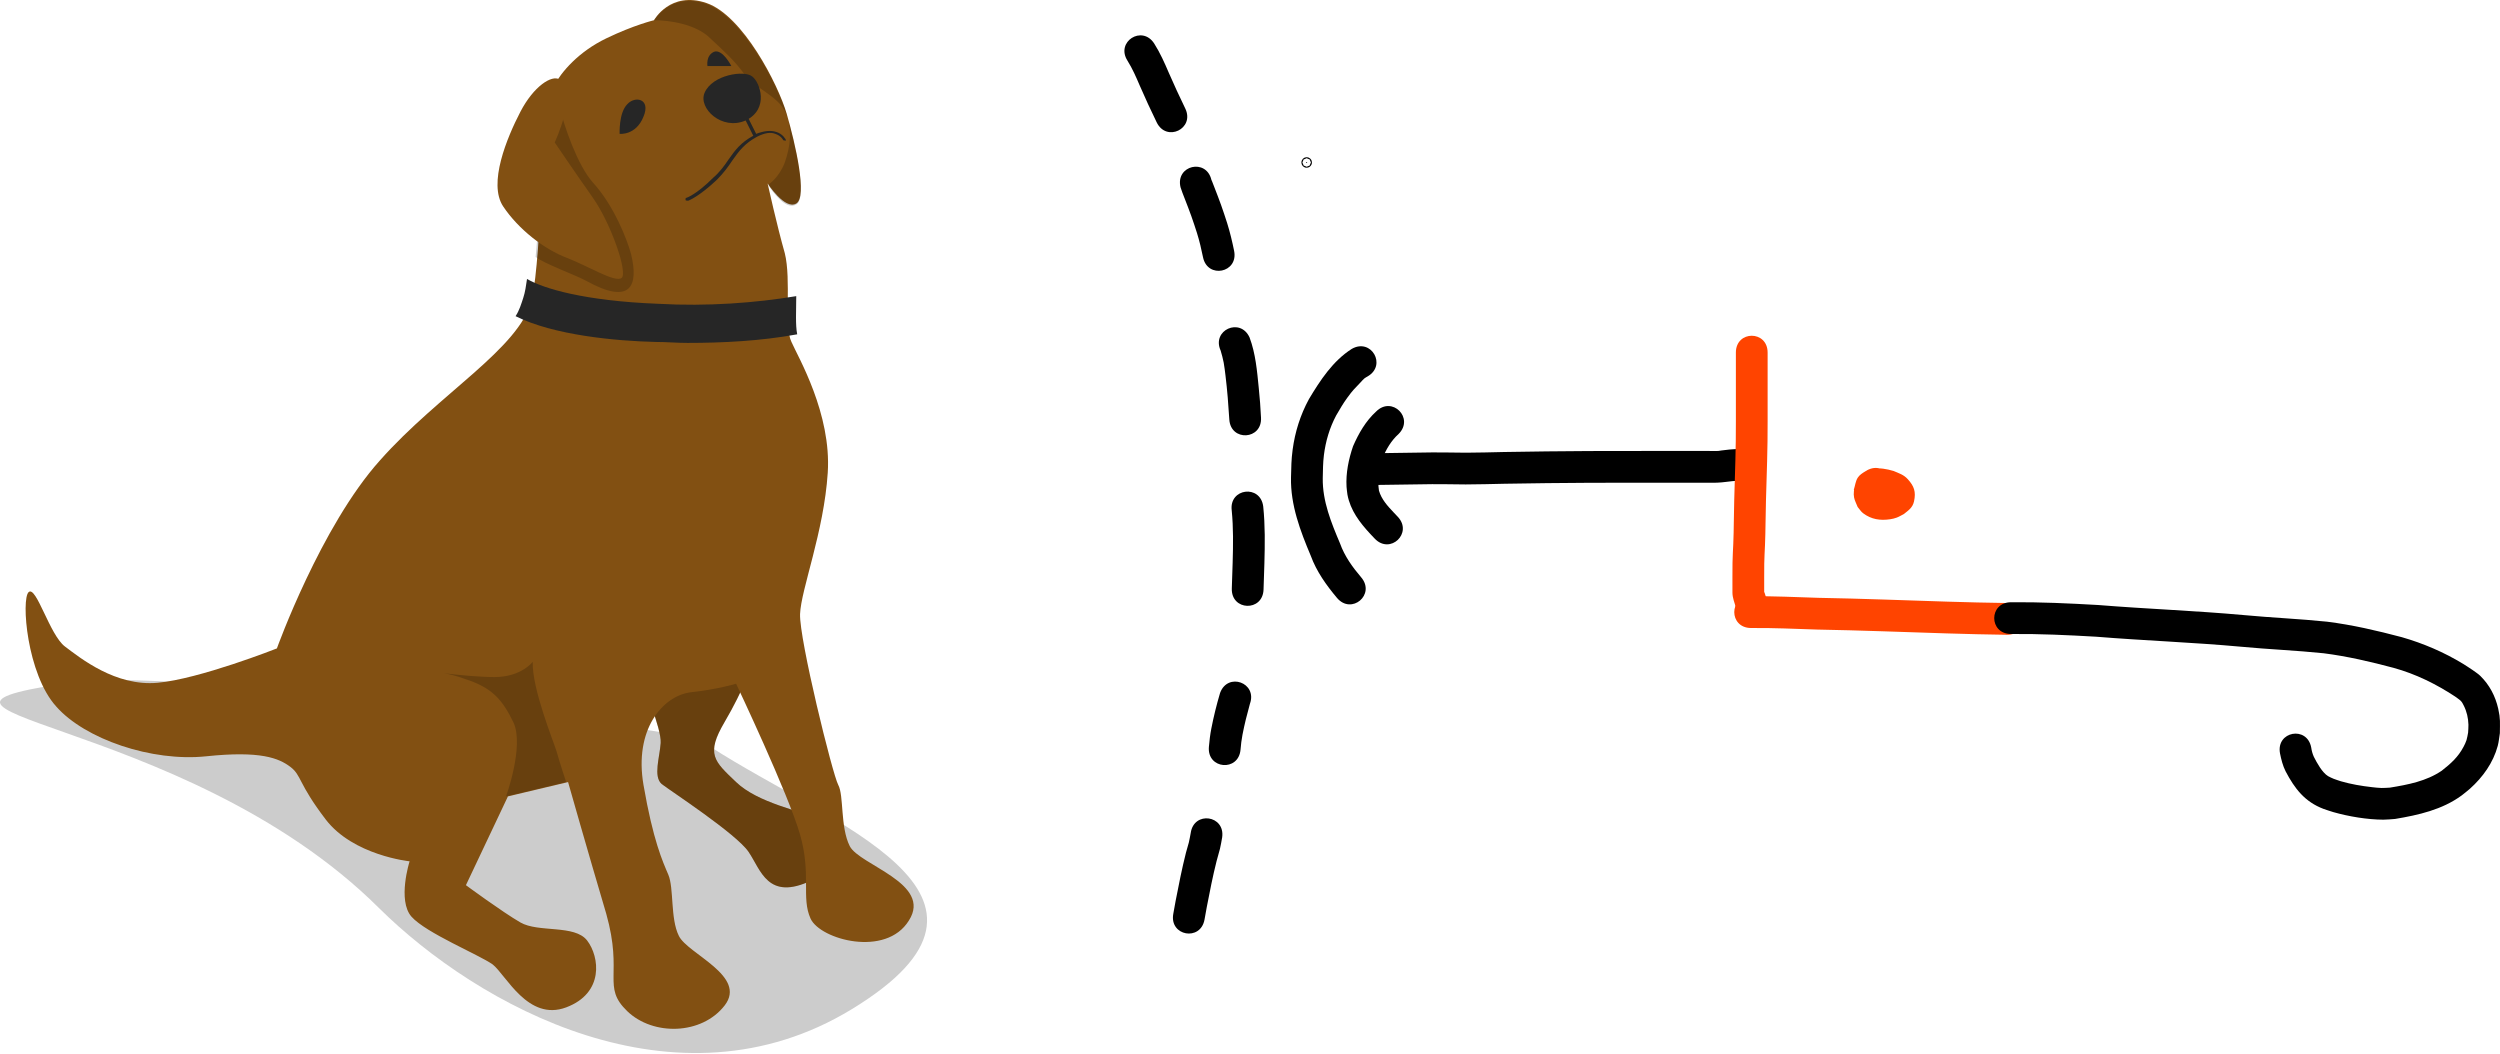
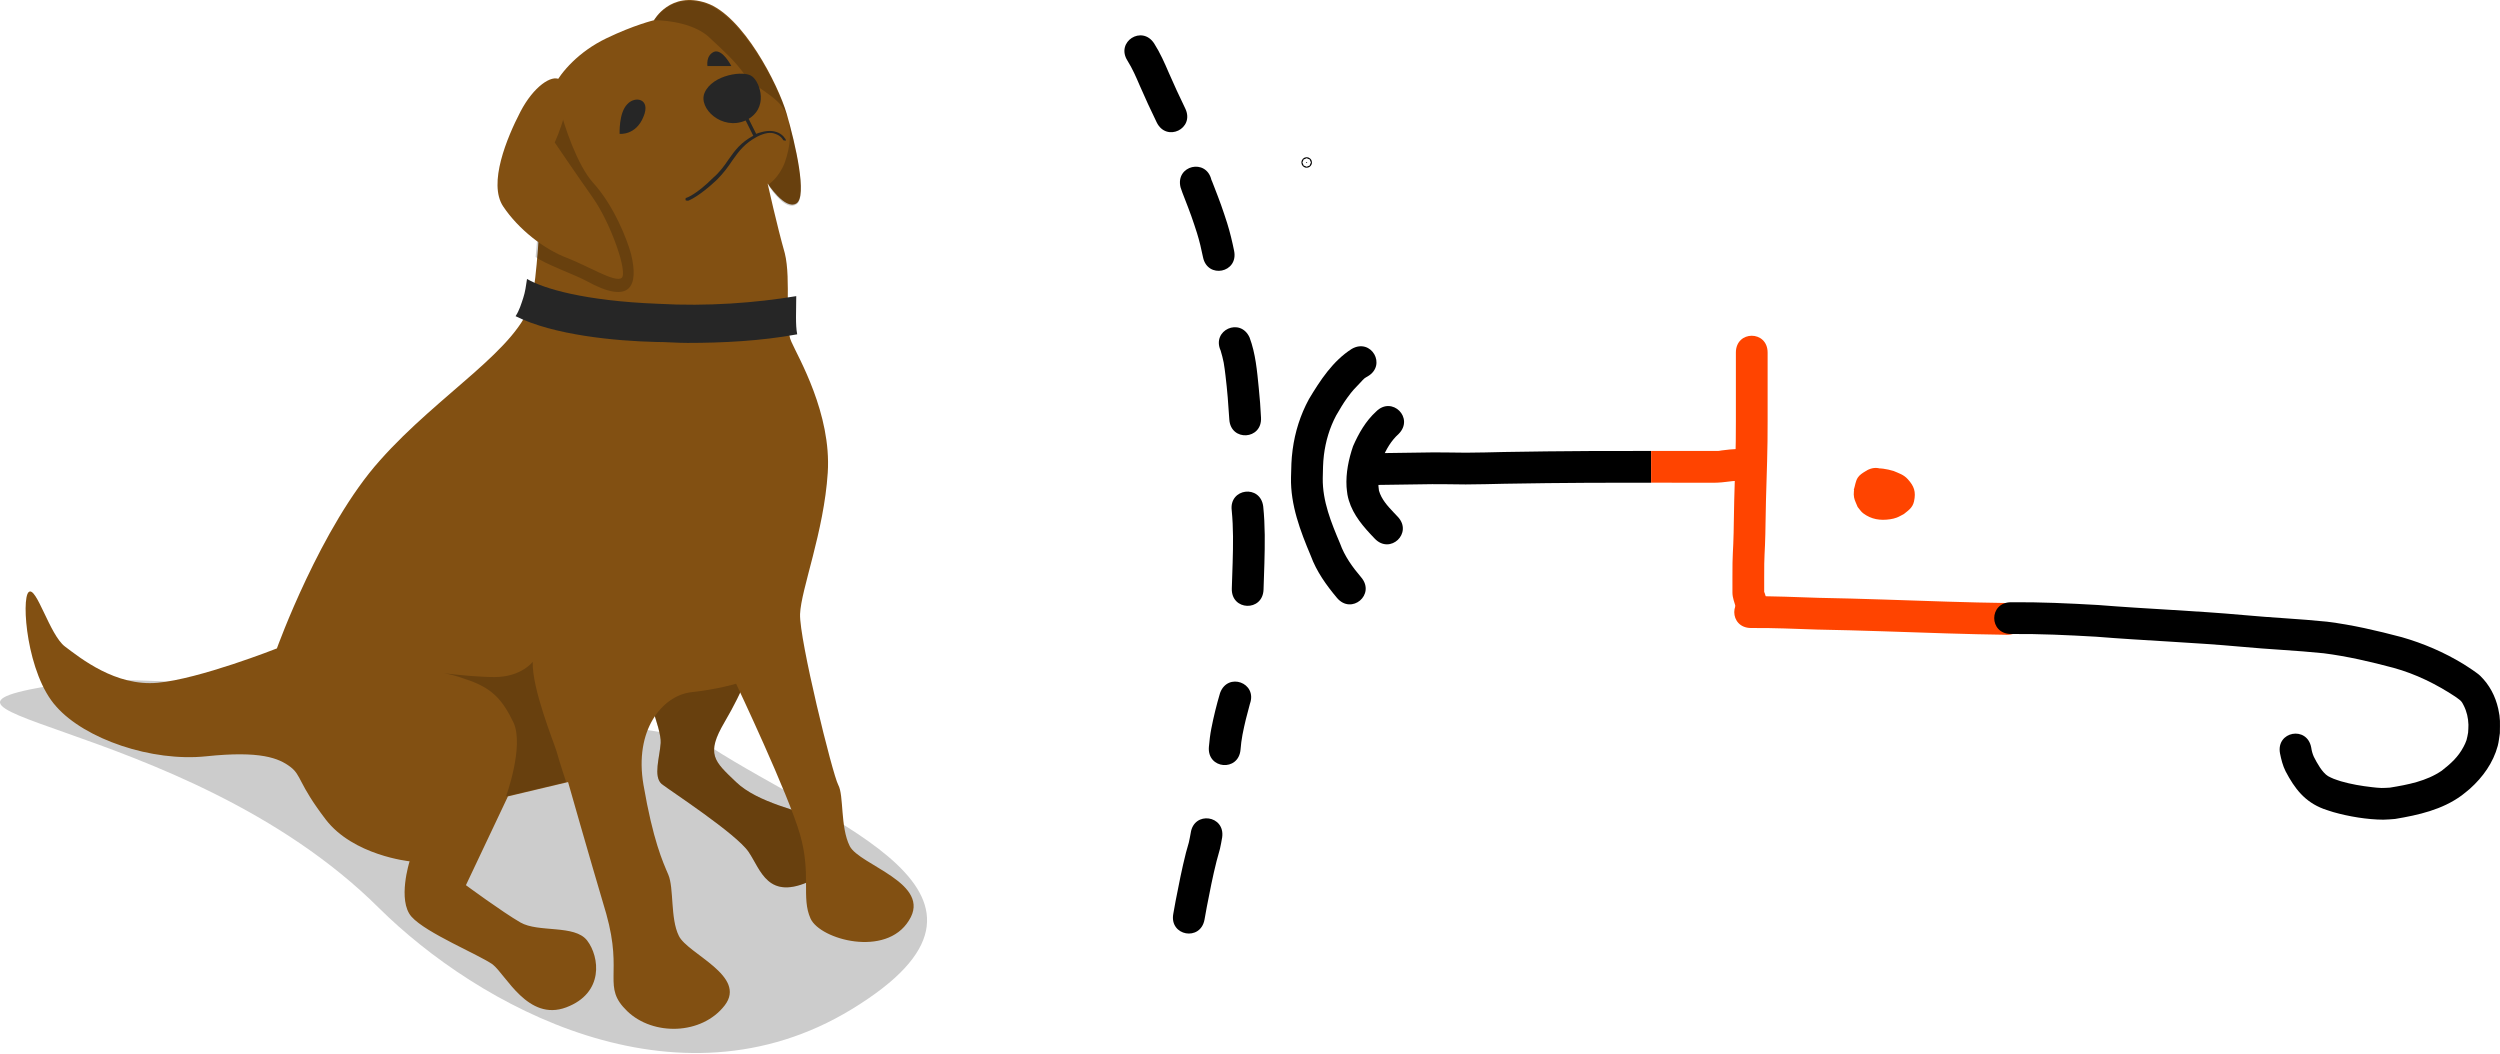
<svg xmlns="http://www.w3.org/2000/svg" version="1.1" id="Layer_1" x="0px" y="0px" viewBox="0 0 261.863 110.3" xml:space="preserve" width="261.863" height="110.3">
  <defs id="defs35" />
  <g id="g30" transform="translate(-28.79696,-38.78153)">
    <path d="m 103.2,117 c 12.7,8.2 34.5,15.5 14.8,27.5 -18.4,11.2 -39.2,-0.4 -49.5,-10.6 -20.7,-20.6 -56.1,-20.3 -31.1,-23.8 1.9,-0.3 15.8,0 29.6,2 14.3,2 32.4,2.4 36.2,4.9 z" id="path2" style="opacity:0.2" />
    <path d="m 96.1,110.4 c 0,0 2,4.7 1.9,6.2 -0.1,1.5 -0.8,3.5 0.1,4.3 0.9,0.7 7.8,5.2 9.1,7.1 1.3,1.9 2,5.2 6.6,3 4.6,-2.2 3.1,-5.5 0.9,-6.4 -2.1,-0.9 -6.5,-1.7 -8.8,-3.9 -2.3,-2.2 -3.2,-2.9 -1.2,-6.3 2,-3.4 2.9,-6.1 2.9,-6.1 z" id="path4" style="fill:#825012" />
    <path d="m 96.1,110.4 c 0,0 2,4.7 1.9,6.2 -0.1,1.5 -0.8,3.5 0.1,4.3 0.9,0.7 7.8,5.2 9.1,7.1 1.3,1.9 2,5.2 6.6,3 4.6,-2.2 3.1,-5.5 0.9,-6.4 -2.1,-0.9 -6.5,-1.7 -8.8,-3.9 -2.3,-2.2 -3.2,-2.9 -1.2,-6.3 2,-3.4 2.9,-6.1 2.9,-6.1 z" id="path6" style="opacity:0.2" />
    <path d="m 86.8,47.8 c 0.8,-1.5 2.6,-3.6 5.5,-5 2.9,-1.4 5,-1.9 5,-1.9 0,0 1.7,-3.1 5.5,-1.8 3.8,1.3 7.5,8.5 8.4,11.6 0.9,3.1 2.2,8.7 1,9.4 -1.2,0.7 -3,-2.1 -3,-2.1 0,0 1,4.5 1.8,7.3 0.7,2.8 -0.1,7.7 0.7,9.3 0.7,1.6 4.2,7.5 3.8,13.7 -0.4,6.2 -2.8,12.2 -2.9,14.8 -0.1,2.6 3.4,16.8 4,17.9 0.6,1.1 0.2,4.4 1.2,6.4 1,2 8.7,3.9 6.2,7.8 -2.4,3.9 -9.3,2 -10.3,-0.2 -1,-2.2 0.1,-4.6 -1.1,-8.8 -1.2,-4.2 -6.7,-15.8 -6.7,-15.8 0,0 -2,0.6 -4.8,0.9 -2.9,0.4 -5.9,3.9 -4.9,9.7 1,5.8 2,8 2.6,9.4 0.6,1.4 0.2,4.6 1.1,6.4 0.9,1.9 7.2,4.2 4.8,7.3 -2.4,3.1 -7.5,3.2 -10.2,0.6 -2.7,-2.6 -0.4,-3.8 -2.2,-10.2 -1.9,-6.4 -4,-13.8 -4,-13.8 l -6.3,1.5 -4.4,9.3 c 0,0 3.8,2.8 5.7,3.9 1.9,1.1 5.7,0.2 7,1.9 1.3,1.7 1.8,5.5 -2.2,7 -4,1.5 -6.3,-3.4 -7.7,-4.5 -1.4,-1 -7,-3.3 -8.5,-5 -1.5,-1.7 -0.2,-5.8 -0.2,-5.8 0,0 -5.9,-0.6 -8.8,-4.4 -2.9,-3.8 -2.5,-4.6 -3.7,-5.5 -1.2,-0.9 -3.1,-1.7 -8.8,-1.1 -5.7,0.6 -12.7,-1.8 -15.7,-5.2 -3.1,-3.4 -3.7,-11.3 -2.9,-12 0.8,-0.7 2.2,4.5 3.8,5.7 1.6,1.2 5.3,4.2 9.7,3.8 4.4,-0.4 12.5,-3.6 12.5,-3.6 0,0 4.6,-12.8 10.8,-19.7 6.2,-7 14.6,-11.7 15.9,-16.8 1.1,-5.1 1,-19.9 2.3,-22.4 z" id="path8" style="fill:#825012" />
    <g id="g12">
      <path d="m 84.6,108.1 c 0,0 -1.2,1.6 -4,1.6 -1.5,0 -3.7,-0.2 -5.3,-0.4 0.6,0.1 1.4,0.3 2.2,0.6 2.8,0.9 3.9,2.1 5.1,4.6 1.1,2.5 -0.8,7.7 -0.8,7.7 l 6.3,-1.5 c 0,0 -0.7,-2.1 -1,-3.2 -0.3,-1 -2.6,-6.6 -2.5,-9.4 z" id="path10" style="opacity:0.2" />
    </g>
    <path d="m 94.9,65.4 c -0.4,-1.5 -1.8,-5.1 -4,-7.5 -1.6,-1.8 -3,-5.8 -3.6,-8.3 l -1.1,0.3 c -0.6,3.7 -0.8,10.7 -1.3,15.8 0.9,0.7 4.2,1.9 5.3,2.5 4.7,2.6 5.5,0.5 4.7,-2.8 z" id="path14" style="opacity:0.2" />
    <path d="m 93.7,52.8 c 0,0 -0.1,-2.2 0.8,-3.1 0.8,-0.9 2.5,-0.6 1.7,1.3 -0.8,2 -2.5,1.8 -2.5,1.8 z" id="path16" style="fill:#262626" />
    <path d="m 102.9,45.7 c 0,0 -0.2,-1.1 0.7,-1.5 0.9,-0.3 1.8,1.5 1.8,1.5 z" id="path18" style="fill:#262626" />
    <path d="m 111.1,53.4 c 0,0 -0.3,-0.6 -1,-0.8 -0.6,-0.2 -1.3,-0.1 -2.1,0.2 l -0.9,-1.8 -0.3,0.2 0.9,1.8 c -1.3,0.7 -1.9,1.5 -2.6,2.5 -0.4,0.6 -0.9,1.3 -1.6,1.9 -1.8,1.8 -2.8,2.1 -2.8,2.1 -0.1,0 -0.1,0.1 -0.1,0.2 0,0.1 0.1,0.1 0.2,0.1 0,0 0,0 0.1,0 0,0 1.1,-0.4 3,-2.2 0.7,-0.7 1.2,-1.4 1.6,-2 0.7,-1 1.3,-1.8 2.6,-2.5 0.8,-0.4 1.4,-0.5 1.9,-0.3 0.6,0.2 0.8,0.6 0.8,0.6 0,0.1 0.2,0.1 0.2,0.1 0.1,0.1 0.1,0 0.1,-0.1 z" id="path20" style="fill:#262626" />
    <path d="m 87.4,47.1 c -0.8,-0.5 -2.7,0.7 -4.1,3.4 -1.4,2.7 -3.4,7.5 -1.8,9.9 1.6,2.4 4.3,4.5 6.7,5.4 2.3,0.9 5,2.6 5.7,2.1 0.7,-0.5 -1.1,-5.7 -3,-8.4 -1.9,-2.7 -4,-5.8 -4,-5.8 0,0 2.5,-5.3 0.5,-6.6 z" id="path22" style="fill:#825012" />
    <path d="m 111.1,50.6 c 0.7,1.7 0.5,3.5 -0.1,5.2 -0.6,1.6 -1.7,2.3 -1.7,2.3 v 0.1 c 0.3,0.5 1.8,2.7 2.9,2 1.2,-0.7 -0.1,-6.3 -1,-9.4 -0.9,-3.1 -4.6,-10.2 -8.4,-11.6 -3.5,-1.2 -5.2,1.3 -5.5,1.7 1.6,0 4.4,0.4 5.9,1.9 1.6,1.5 2.6,2.4 3.6,3.8 1,1.4 3.5,2.2 4.3,4 z" id="path24" style="opacity:0.2" />
    <path d="m 102.6,48.5 c -0.7,1.6 1.8,4 4.3,2.9 2.5,-1.2 1.5,-4 0.7,-4.6 -0.8,-0.7 -4.2,-0.2 -5,1.7 z" id="path26" style="fill:#262626" />
    <path d="M 112.2,69.8 C 108,70.5 102.9,70.9 97.7,70.6 90,70.3 85.7,69 84,68 c -0.1,0.7 -0.2,1.4 -0.4,2 -0.2,0.6 -0.4,1.3 -0.8,1.9 4,2 10.5,2.6 14.7,2.7 1.1,0 2.2,0.1 3.3,0.1 3.7,0 7.7,-0.2 11.5,-0.9 -0.2,-1 -0.1,-2.5 -0.1,-4 z" id="path28" style="fill:#262626" />
  </g>
  <circle id="path11" style="fill:#000000;stroke:#000000;fill-opacity:1" cx="136.867" cy="17.019" r="0.053" />
  <path style="fill:#000000;fill-opacity:1;fill-rule:nonzero;stroke:none" id="path23" d="m 118.102,6.363 c 0.514,0.821 0.9,1.711 1.28,2.599 0.56,1.297 1.159,2.578 1.774,3.85 1.024,2.117 4.018,0.668 2.994,-1.449 v 0 c -0.593,-1.226 -1.17,-2.461 -1.711,-3.711 -0.454,-1.059 -0.922,-2.117 -1.542,-3.093 -1.275,-1.976 -4.07,-0.173 -2.795,1.803 z" />
  <path style="fill:#000000;fill-opacity:1;fill-rule:nonzero;stroke:none" id="path25" d="m 123.653,19.61 c 0.065,0.187 0.125,0.375 0.194,0.56 0.087,0.235 0.181,0.467 0.271,0.701 0.25,0.646 0.428,1.096 0.664,1.756 0.248,0.695 0.37,1.087 0.596,1.781 0.258,0.83 0.459,1.676 0.63,2.528 0.467,2.305 3.727,1.644 3.26,-0.661 v 0 c -0.199,-0.976 -0.429,-1.946 -0.727,-2.897 -0.249,-0.763 -0.366,-1.14 -0.64,-1.908 -0.24,-0.672 -0.428,-1.147 -0.681,-1.802 -0.084,-0.217 -0.166,-0.434 -0.252,-0.65 -0.024,-0.061 -0.053,-0.12 -0.079,-0.18 -0.545,-2.288 -3.78,-1.518 -3.236,0.77 z" />
  <path style="fill:#000000;fill-opacity:1;fill-rule:nonzero;stroke:none" id="path27" d="m 127.858,36.724 c 0.117,0.413 0.243,0.839 0.318,1.258 0.08,0.451 0.134,0.906 0.189,1.36 0.186,1.527 0.306,3.057 0.399,4.592 0.143,2.347 3.463,2.146 3.32,-0.202 v 0 c -0.093,-1.513 -0.08,-1.535 -0.236,-3.104 -0.176,-1.779 -0.331,-3.592 -0.962,-5.28 -0.973,-2.141 -4.001,-0.765 -3.028,1.376 z" />
  <path style="fill:#000000;fill-opacity:1;fill-rule:nonzero;stroke:none" id="path29" d="m 129.017,53.462 c 0.179,1.814 0.15,3.637 0.098,5.456 -0.029,0.908 -0.059,1.815 -0.089,2.723 -0.077,2.351 3.247,2.459 3.324,0.109 v 0 c 0.03,-0.912 0.06,-1.825 0.089,-2.737 0.056,-1.988 0.083,-3.981 -0.122,-5.963 -0.292,-2.334 -3.592,-1.921 -3.3,0.413 z" />
  <path style="fill:#000000;fill-opacity:1;fill-rule:nonzero;stroke:none" id="path31" d="m 127.796,72.586 c -0.365,1.229 -0.672,2.475 -0.917,3.733 -0.123,0.632 -0.197,1.272 -0.253,1.913 -0.202,2.343 3.112,2.629 3.314,0.286 v 0 c 0.044,-0.525 0.104,-1.048 0.205,-1.565 0.21,-1.089 0.48,-2.162 0.778,-3.23 0.804,-2.21 -2.322,-3.347 -3.126,-1.137 z" />
  <path style="fill:#000000;fill-opacity:1;fill-rule:nonzero;stroke:none" id="path32" d="m 124.723,87.245 c -0.052,0.284 -0.141,0.774 -0.197,0.997 -0.09,0.359 -0.21,0.71 -0.301,1.069 -0.423,1.666 -0.752,3.352 -1.081,5.038 -0.083,0.459 -0.166,0.918 -0.249,1.377 -0.419,2.314 2.854,2.906 3.273,0.592 v 0 c 0.08,-0.445 0.161,-0.889 0.241,-1.334 0.311,-1.6 0.621,-3.202 1.021,-4.783 0.11,-0.435 0.248,-0.862 0.356,-1.297 0.077,-0.312 0.168,-0.839 0.23,-1.189 0.333,-2.328 -2.96,-2.799 -3.293,-0.47 z" />
  <path style="fill:#000000;fill-opacity:1;fill-rule:nonzero;stroke:none" id="path33" d="m 141.594,36.543 c -1.981,1.259 -3.311,3.294 -4.492,5.268 -0.893,1.643 -1.455,3.424 -1.703,5.277 -0.148,1.106 -0.141,1.822 -0.172,2.922 -0.063,2.886 0.969,5.593 2.071,8.208 0.607,1.652 1.625,3.073 2.745,4.41 1.517,1.798 4.059,-0.347 2.542,-2.145 v 0 c -0.916,-1.075 -1.742,-2.217 -2.223,-3.56 -0.921,-2.175 -1.843,-4.424 -1.81,-6.826 0.02,-0.82 0.018,-1.604 0.12,-2.421 0.183,-1.46 0.595,-2.863 1.288,-4.164 0.42,-0.709 0.685,-1.196 1.171,-1.862 0.56,-0.769 0.745,-0.932 1.388,-1.606 0.129,-0.135 0.247,-0.282 0.39,-0.403 0.101,-0.086 0.224,-0.141 0.337,-0.211 2.042,-1.167 0.392,-4.055 -1.65,-2.888 z" />
  <path style="fill:#000000;fill-opacity:1;fill-rule:nonzero;stroke:none" id="path34" d="m 144.148,43.1 c -1.098,1.004 -1.832,2.289 -2.421,3.637 -0.464,1.356 -0.767,2.813 -0.683,4.255 0.016,0.275 0.063,0.548 0.095,0.822 0.306,1.643 1.289,2.923 2.396,4.117 0.152,0.161 0.305,0.322 0.457,0.483 1.617,1.708 4.032,-0.58 2.415,-2.287 v 0 c -0.147,-0.156 -0.295,-0.311 -0.442,-0.467 -0.632,-0.669 -1.264,-1.362 -1.526,-2.266 -0.168,-1.128 -0.005,-2.269 0.348,-3.35 0.4,-0.971 0.926,-1.882 1.714,-2.592 1.663,-1.663 -0.689,-4.015 -2.352,-2.352 z" />
-   <path style="fill:#000000;fill-opacity:1;fill-rule:nonzero;stroke:none" id="path36" d="m 143.856,50.801 c 2.048,-0.032 4.096,-0.064 6.145,-0.087 0.417,0.001 0.833,6.39e-4 1.25,0.003 0.757,0.005 1.514,0.026 2.271,0.026 1.351,-1.21e-4 2.704,-0.047 4.055,-0.072 2.971,-0.052 5.942,-0.086 8.913,-0.101 2.152,-0.009 4.304,-0.009 6.457,-0.009 1.201,1.77e-4 2.402,7.45e-4 3.602,10e-4 0.818,1.58e-4 1.635,1.91e-4 2.453,2.07e-4 0.591,0.018 1.176,-0.005 1.762,-0.083 0.478,-0.071 0.959,-0.107 1.441,-0.132 2.349,-0.123 2.175,-3.444 -0.174,-3.321 v 0 c -0.572,0.03 -1.143,0.074 -1.71,0.157 -0.116,0.016 -0.23,0.046 -0.346,0.053 -0.323,0.02 -0.65,-0.016 -0.973,0 -0.817,-1.6e-5 -1.635,-4.9e-5 -2.452,-2.07e-4 -1.201,-2.67e-4 -2.402,-8.35e-4 -3.603,-0.001 -2.158,-1.22e-4 -4.316,2.6e-5 -6.474,0.009 -2.987,0.016 -5.973,0.05 -8.959,0.102 -1.315,0.025 -2.632,0.072 -3.948,0.072 -0.769,2.1e-5 -1.537,-0.022 -2.306,-0.026 -0.432,-0.003 -0.864,-0.002 -1.295,-0.003 -2.036,0.023 -4.072,0.054 -6.107,0.087 -2.352,0 -2.352,3.326 0,3.326 z" />
+   <path style="fill:#000000;fill-opacity:1;fill-rule:nonzero;stroke:none" d="m 172.946,47.234 c -2.158,-1.22e-4 -4.316,2.6e-5 -6.474,0.009 -2.987,0.016 -5.973,0.05 -8.959,0.102 -1.315,0.025 -2.632,0.072 -3.948,0.072 -0.769,2.1e-5 -1.537,-0.022 -2.306,-0.026 -0.432,-0.003 -0.864,-0.002 -1.295,-0.003 -2.036,0.023 -4.072,0.054 -6.107,0.087 -2.352,0 -2.352,3.326 0,3.326 v -5e-5 c 2.048,-0.032 4.096,-0.064 6.145,-0.087 0.417,0.001 0.833,6.39e-4 1.25,0.003 0.757,0.005 1.514,0.026 2.271,0.026 1.351,-1.21e-4 2.704,-0.047 4.055,-0.072 2.971,-0.052 5.942,-0.086 8.913,-0.101 2.152,-0.009 4.304,-0.009 6.457,-0.009" id="path1" />
+   <path style="fill:#ff4400;fill-opacity:1;fill-rule:nonzero;stroke:none" d="m 172.946,50.56 c 1.201,1.77e-4 2.402,7.45e-4 3.602,10e-4 0.818,1.58e-4 1.635,1.91e-4 2.453,2.07e-4 0.591,0.018 1.176,-0.005 1.762,-0.083 0.478,-0.071 0.959,-0.107 1.441,-0.132 2.349,-0.123 2.175,-3.444 -0.174,-3.321 v 0 c -0.572,0.03 -1.143,0.074 -1.71,0.157 -0.116,0.016 -0.23,0.046 -0.346,0.053 -0.323,0.02 -0.65,-0.016 -0.973,0 -0.817,-1.6e-5 -1.635,-4.9e-5 -2.452,-2.07e-4 -1.201,-2.67e-4 -2.402,-8.35e-4 -3.603,-0.001" id="path36" />
  <path style="fill:#ff4400;fill-opacity:1;fill-rule:nonzero;stroke:none" id="path37" d="m 181.825,36.932 c 0,2.403 0,4.806 0,7.209 0.013,2.747 -0.098,5.493 -0.173,8.238 -0.048,1.524 -0.033,3.048 -0.099,4.571 -0.034,0.67 -0.065,1.34 -0.081,2.011 -0.01,0.493 -0.008,0.986 -0.008,1.479 2e-4,0.554 5.4e-4,1.108 7.6e-4,1.662 0.011,0.54 0.222,1.035 0.367,1.545 0.649,2.261 3.846,1.343 3.197,-0.918 v 0 c -0.072,-0.249 -0.064,-0.229 -0.14,-0.465 -0.023,-0.073 -0.047,-0.145 -0.071,-0.218 -0.001,0.005 -0.001,0.021 -0.004,0.016 -0.009,-0.013 -0.007,-0.057 -0.015,-0.044 -0.014,0.024 -0.005,0.055 -0.008,0.082 -2.1e-4,-0.554 -5.6e-4,-1.107 -7.6e-4,-1.661 -1e-5,-0.468 -0.002,-0.936 0.007,-1.404 0.014,-0.648 0.046,-1.296 0.078,-1.943 0.065,-1.54 0.054,-3.081 0.101,-4.622 0.076,-2.776 0.188,-5.552 0.174,-8.329 0,-2.403 0,-4.806 0,-7.209 0,-2.352 -3.326,-2.352 -3.326,0 z" />
  <path style="fill:#ff4400;fill-opacity:1;fill-rule:nonzero;stroke:none" id="path38" d="m 183.421,65.782 c 2.314,-0.025 4.626,0.091 6.939,0.162 4.513,0.081 9.023,0.26 13.534,0.401 2.105,0.067 4.21,0.116 6.316,0.146 2.352,0.034 2.4,-3.292 0.048,-3.326 v 0 c -2.087,-0.03 -4.174,-0.079 -6.26,-0.145 -4.512,-0.141 -9.022,-0.321 -13.536,-0.401 -2.347,-0.072 -4.693,-0.189 -7.042,-0.164 -2.352,0 -2.352,3.326 0,3.326 z" />
  <path style="fill:#000000;fill-opacity:1;fill-rule:nonzero;stroke:none" id="path39" d="m 210.65,66.409 c 2.982,-0.028 5.96,0.113 8.936,0.285 5.043,0.411 10.103,0.587 15.142,1.046 2.884,0.277 5.78,0.387 8.662,0.686 2.48,0.316 4.924,0.888 7.337,1.531 2.306,0.637 4.444,1.692 6.435,3.002 0.204,0.159 0.434,0.29 0.613,0.477 0.124,0.128 0.202,0.294 0.283,0.453 0.324,0.627 0.48,1.323 0.499,2.027 0.007,0.272 -0.023,0.545 -0.034,0.817 -0.056,0.264 -0.086,0.534 -0.168,0.791 -0.078,0.244 -0.193,0.476 -0.312,0.702 -0.563,1.072 -1.343,1.768 -2.28,2.501 -1.602,1.096 -3.546,1.466 -5.428,1.773 -0.292,0.012 -0.584,0.045 -0.876,0.037 -0.34,-0.009 -0.679,-0.049 -1.016,-0.087 -1.09,-0.122 -2.186,-0.308 -3.241,-0.614 -0.257,-0.075 -0.507,-0.173 -0.761,-0.26 -0.195,-0.093 -0.402,-0.165 -0.586,-0.278 -0.621,-0.38 -1.171,-1.396 -1.492,-2.03 -0.14,-0.308 -0.225,-0.629 -0.273,-0.962 -0.426,-2.313 -3.697,-1.711 -3.271,0.602 v 0 c 0.131,0.651 0.288,1.29 0.59,1.889 0.948,1.803 1.999,3.187 3.978,3.934 0.339,0.111 0.675,0.237 1.018,0.334 1.616,0.46 3.554,0.784 5.232,0.792 0.414,0.002 0.827,-0.051 1.24,-0.077 2.446,-0.408 4.922,-0.964 6.962,-2.455 0.293,-0.237 0.599,-0.46 0.879,-0.712 1.35,-1.214 2.432,-2.715 2.909,-4.489 0.116,-0.433 0.148,-0.885 0.222,-1.328 0.007,-1.114 0.073,-1.479 -0.174,-2.57 -0.299,-1.316 -0.908,-2.48 -1.874,-3.429 -0.244,-0.24 -0.545,-0.415 -0.818,-0.622 -0.324,-0.211 -0.641,-0.431 -0.971,-0.632 -2.006,-1.223 -4.174,-2.153 -6.431,-2.801 -2.582,-0.684 -5.196,-1.296 -7.85,-1.625 -2.896,-0.298 -5.804,-0.416 -8.702,-0.69 -5.076,-0.461 -10.173,-0.643 -15.253,-1.055 -3.04,-0.174 -6.081,-0.318 -9.127,-0.29 -2.352,0 -2.352,3.326 0,3.326 z" />
  <path style="fill:#ff4400;fill-opacity:1;fill-rule:nonzero;stroke:none" id="path40" d="m 195.542,49.275 c -0.164,0.132 -0.342,0.25 -0.493,0.397 -0.589,0.577 -1.003,1.615 -0.843,2.439 0.068,0.347 0.25,0.662 0.374,0.992 0.193,0.22 0.344,0.486 0.579,0.661 0.862,0.645 1.785,0.777 2.818,0.626 0.237,-0.035 0.474,-0.089 0.698,-0.174 0.259,-0.098 0.495,-0.248 0.743,-0.371 0.466,-0.38 0.918,-0.651 1.066,-1.325 0.223,-1.014 0.005,-1.598 -0.643,-2.317 -0.44,-0.489 -0.923,-0.622 -1.502,-0.872 -0.736,-0.211 -1.461,-0.361 -2.228,-0.211 -0.246,0.048 -0.498,0.113 -0.713,0.242 -0.302,0.182 -0.623,0.38 -0.811,0.678 -0.234,0.37 -0.272,0.833 -0.407,1.25 0.137,0.41 0.191,0.858 0.411,1.23 0.17,0.288 0.459,0.491 0.725,0.692 0.478,0.361 1.325,0.648 1.92,0.726 0.204,0.026 0.41,0.019 0.616,0.028 0.236,-0.042 0.481,-0.047 0.707,-0.126 1.053,-0.369 1.723,-1.258 1.498,-2.456 -0.168,-0.898 -0.734,-1.129 -1.364,-1.547 -0.594,-0.258 -1.218,-0.473 -1.877,-0.445 -0.232,0.01 -0.47,0.025 -0.688,0.105 -0.296,0.11 -0.616,0.225 -0.83,0.457 -0.288,0.314 -0.412,0.747 -0.618,1.12 0.038,0.36 -0.007,0.74 0.114,1.081 0.256,0.717 1.128,1.41 1.894,1.488 0.337,0.034 0.688,0.026 1.013,-0.069 0.305,-0.09 0.552,-0.315 0.828,-0.472 0.193,-0.291 0.492,-0.535 0.578,-0.873 0.214,-0.844 0.056,-1.458 -0.482,-2.065 -0.161,-0.181 -0.388,-0.291 -0.582,-0.437 -2.049,-1.154 -3.682,1.743 -1.633,2.898 v 0 c -0.097,-0.091 -0.215,-0.163 -0.291,-0.273 -0.296,-0.43 -0.294,-0.844 -0.098,-1.367 0.074,-0.196 0.277,-0.313 0.416,-0.47 0.15,-0.055 0.291,-0.148 0.45,-0.166 0.293,-0.034 0.705,0.022 0.865,0.318 0.076,0.141 0.172,0.281 0.197,0.439 0.035,0.222 -0.014,0.45 -0.021,0.674 -0.18,0.253 -0.311,0.55 -0.54,0.76 -0.133,0.122 -0.331,0.149 -0.506,0.195 -0.05,0.013 -0.104,-0.002 -0.153,-0.019 -0.01,-0.004 -0.003,-0.032 0.008,-0.032 0.064,-7.05e-4 0.126,0.018 0.189,0.03 0.053,0.01 0.105,0.023 0.157,0.034 -0.118,-0.228 -0.304,-0.578 -0.301,-0.768 0.011,-0.641 0.269,-1.251 0.926,-1.357 0.054,-0.009 0.109,0.011 0.163,0.017 -0.149,0.06 -0.261,-0.004 -0.412,-0.044 -0.043,-0.011 -0.121,-0.072 -0.13,-0.029 -0.016,0.074 0.076,0.134 0.09,0.208 0.043,0.228 0.052,0.46 0.079,0.691 -0.127,0.243 -0.203,0.519 -0.38,0.728 -0.106,0.126 -0.282,0.172 -0.435,0.235 -0.049,0.02 -0.197,-0.067 -0.144,-0.071 0.106,-0.009 0.211,0.017 0.316,0.031 0.099,0.013 0.197,0.033 0.295,0.049 0.406,0.059 0.087,-0.023 0.1,-0.38 0.025,-0.667 0.045,-0.736 0.457,-1.107 0.009,-0.008 0.014,0.018 0.021,0.027 0.116,0.076 0.06,0.019 -0.149,0.11 -0.039,0.017 -0.074,0.045 -0.113,0.061 -0.038,0.016 -0.117,-0.006 -0.117,0.035 -0.001,0.073 0.084,0.119 0.114,0.186 0.018,0.04 0.017,0.086 0.026,0.128 0.022,0.275 0.078,0.333 -0.037,0.548 -0.057,0.107 -0.32,-0.139 -0.3,0.136 2.056,-1.142 0.441,-4.05 -1.615,-2.907 z" />
</svg>
